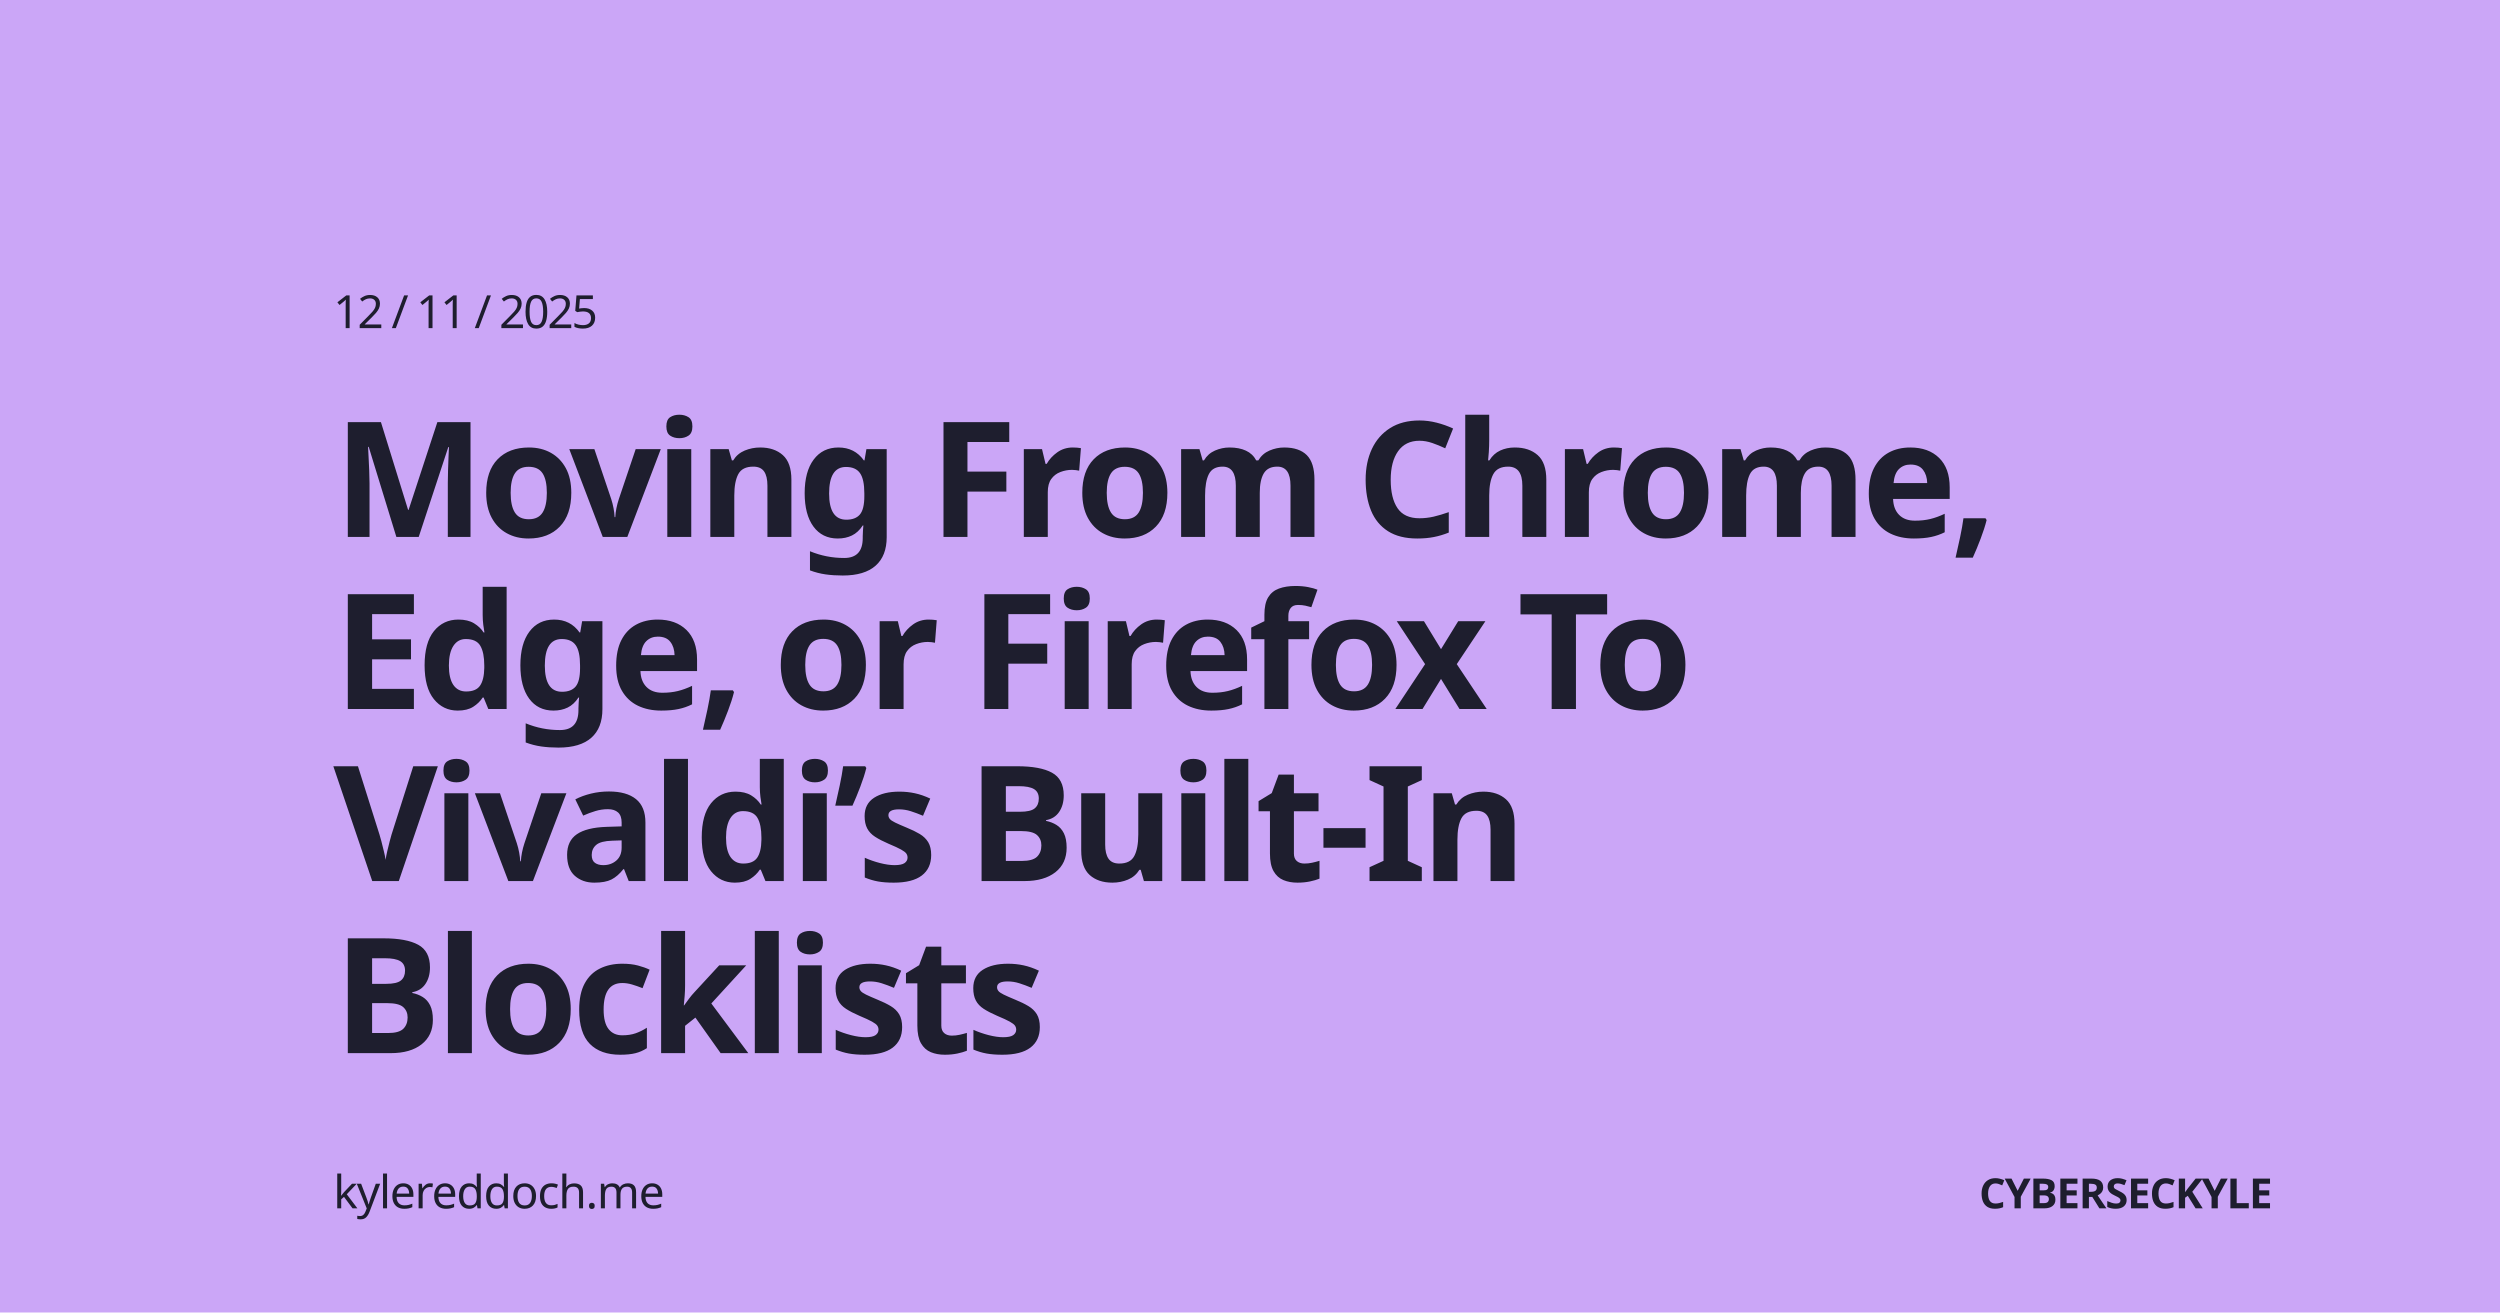
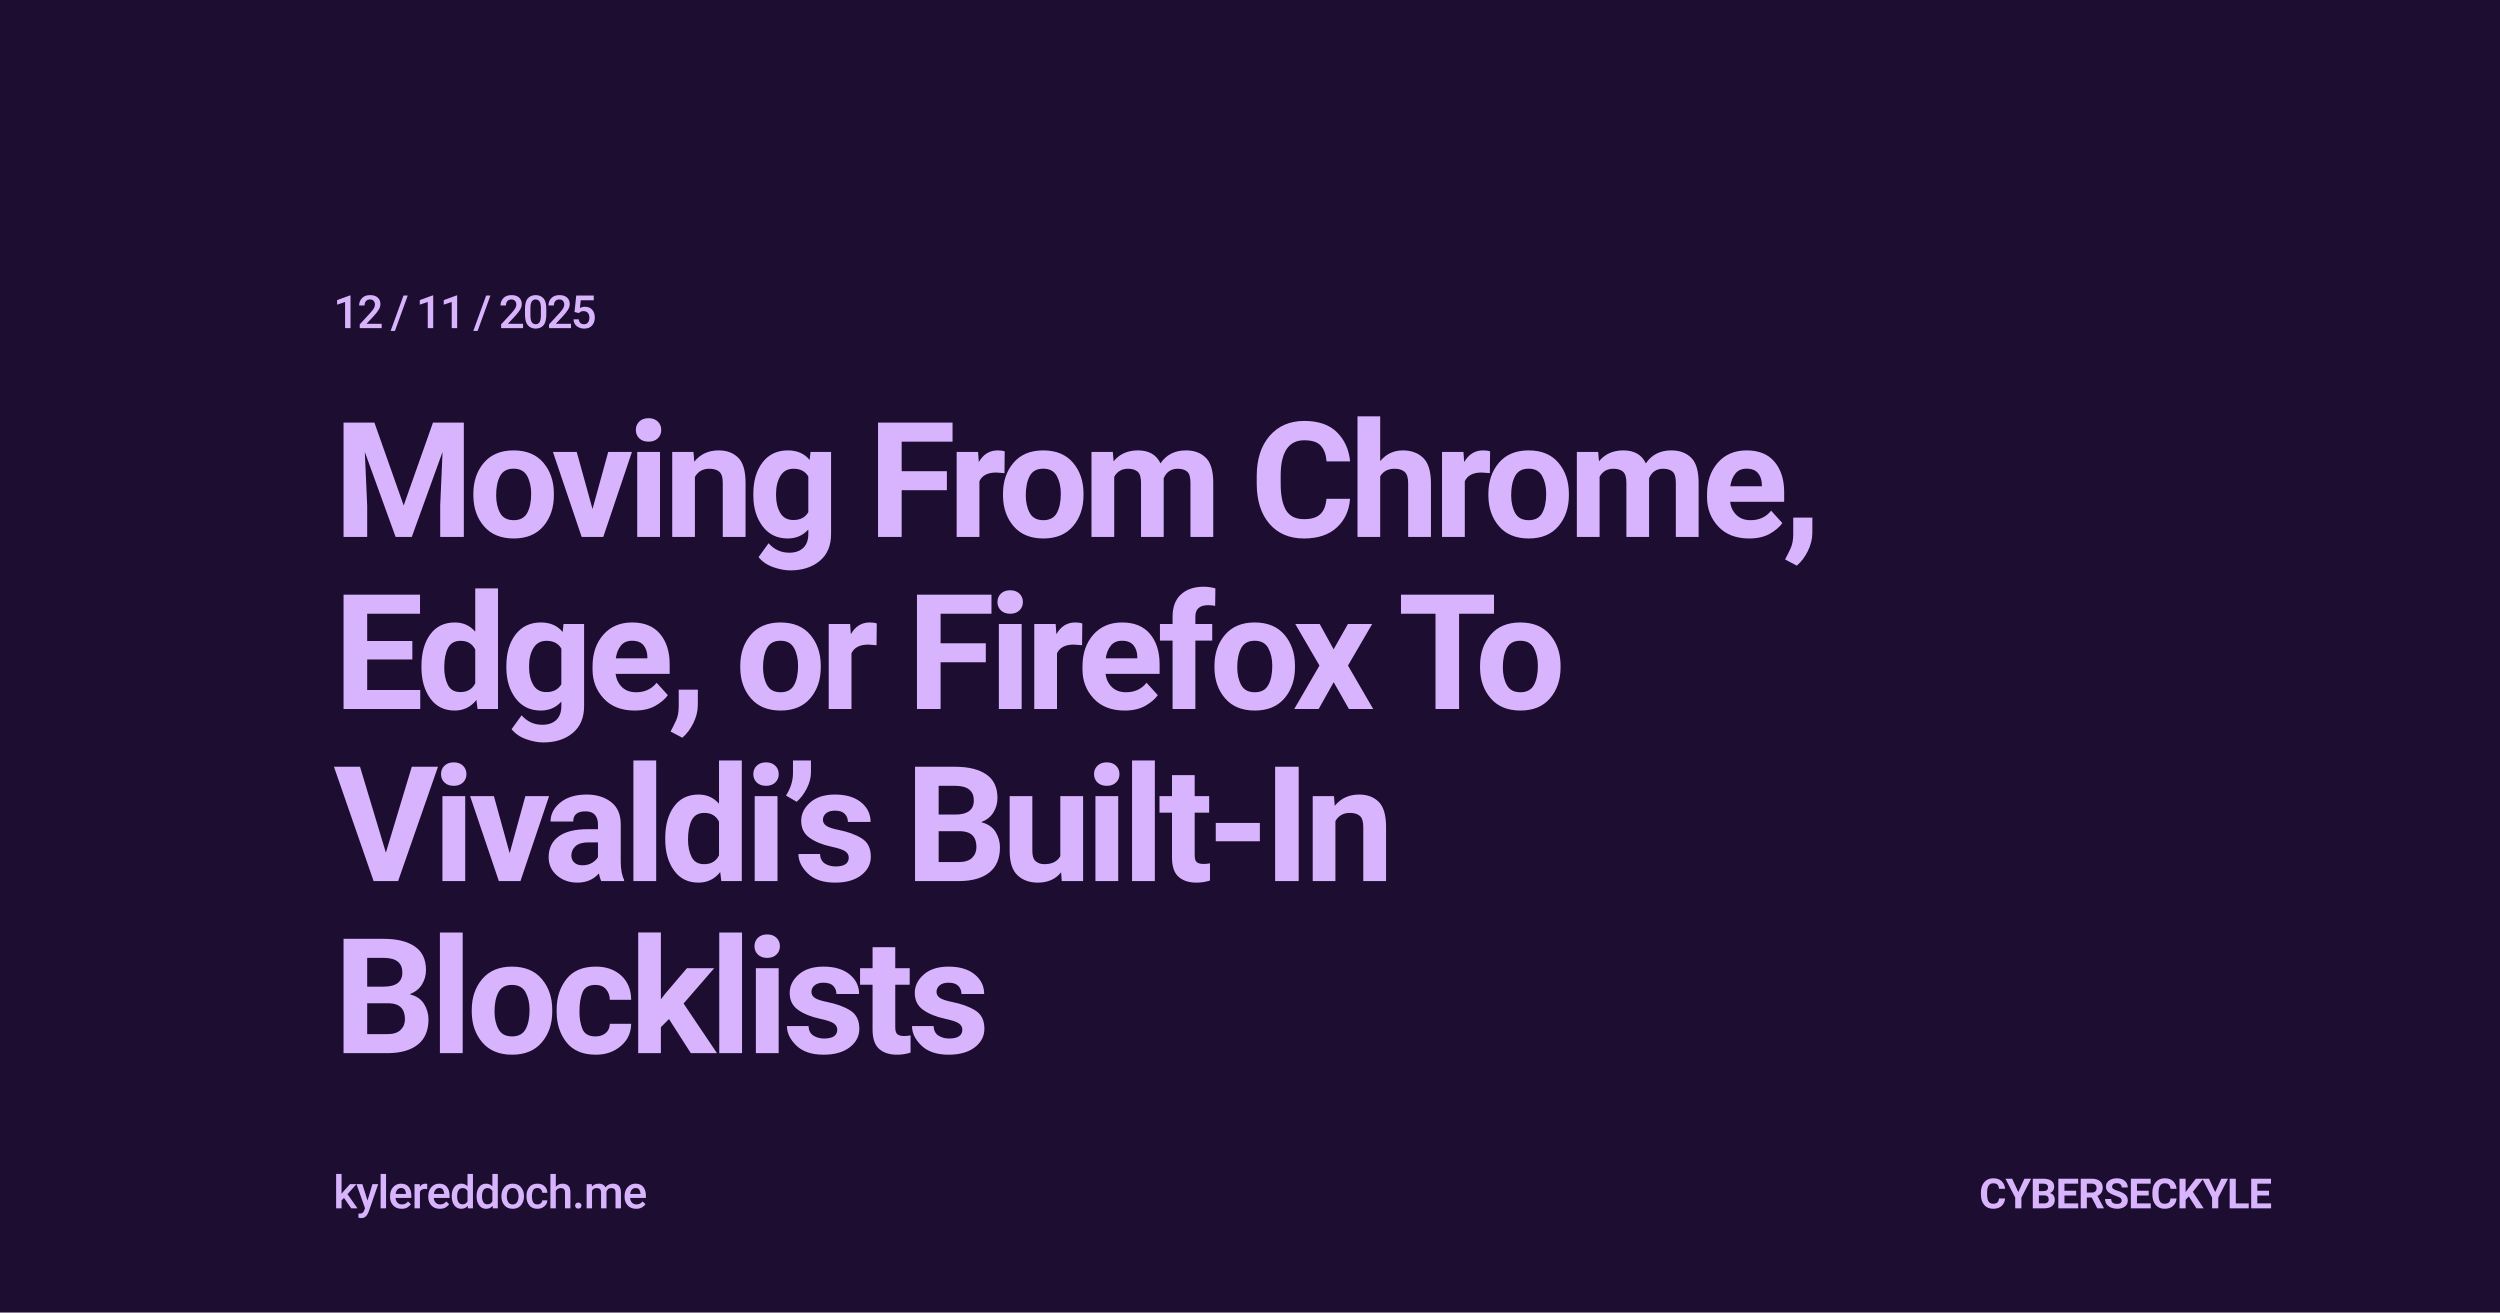
<svg xmlns="http://www.w3.org/2000/svg" width="1200" height="630" viewBox="0 0 1200 630" version="1.1">
-   <rect id="bg" width="100%" height="100%" opacity="1" fill="#cba6f7" />
-   <text font-family="'Atkinson Hyperlegible', Ubuntu, sans-serif" font-size="22" font-weight="500" fill="#1e1e2e" letter-spacing="-1">
+   <rect id="bg-base" width="100%" height="100%" opacity="1" fill="#0f0a1a" />
+   <rect id="bg-overlay" width="100%" height="100%" opacity="1" fill="rgb(88 28 135 / 0.2)" />
+   <text font-family="-apple-system, BlinkMacSystemFont, 'Segoe UI', Roboto, sans-serif, sans-serif" font-size="22" font-weight="500" fill="rgb(216 180 254)" letter-spacing="-1">
    <tspan x="160" y="157.509">
      12 / 11 / 2025
    </tspan>
  </text>
-   <text id="text" font-family="'Atkinson Hyperlegible', Ubuntu, sans-serif" font-size="77.193" font-weight="700" fill="#1e1e2e" letter-spacing="-2.89">
+   <text id="text" font-family="-apple-system, BlinkMacSystemFont, 'Segoe UI', Roboto, sans-serif, sans-serif" font-size="77.193" font-weight="700" fill="rgb(216 180 254)" letter-spacing="-2.89">
    <tspan x="160" y="257.719">
        Moving From Chrome,
      </tspan>
    <tspan x="160" y="340.316">
        Edge, or Firefox To
      </tspan>
    <tspan x="160" y="422.912">
        Vivaldi’s Built-In
      </tspan>
    <tspan x="160" y="505.509">
        Blocklists
      </tspan>
  </text>
-   <text font-family="'Atkinson Hyperlegible', Ubuntu, sans-serif" font-size="22" font-weight="500" fill="#1e1e2e" letter-spacing="-0.5">
+   <text font-family="-apple-system, BlinkMacSystemFont, 'Segoe UI', Roboto, sans-serif, sans-serif" font-size="22" font-weight="500" fill="rgb(216 180 254)" letter-spacing="-0.5">
    <tspan x="160" y="580">kylereddoch.me</tspan>
  </text>
-   <text font-family="'Atkinson Hyperlegible', Ubuntu, sans-serif" font-size="20" font-weight="600" fill="#1e1e2e" letter-spacing="-0.5">
+   <text font-family="-apple-system, BlinkMacSystemFont, 'Segoe UI', Roboto, sans-serif, sans-serif" font-size="20" font-weight="600" fill="rgb(216 180 254)" letter-spacing="-0.5">
    <tspan x="950" y="580">CYBERSECKYLE</tspan>
  </text>
</svg>
